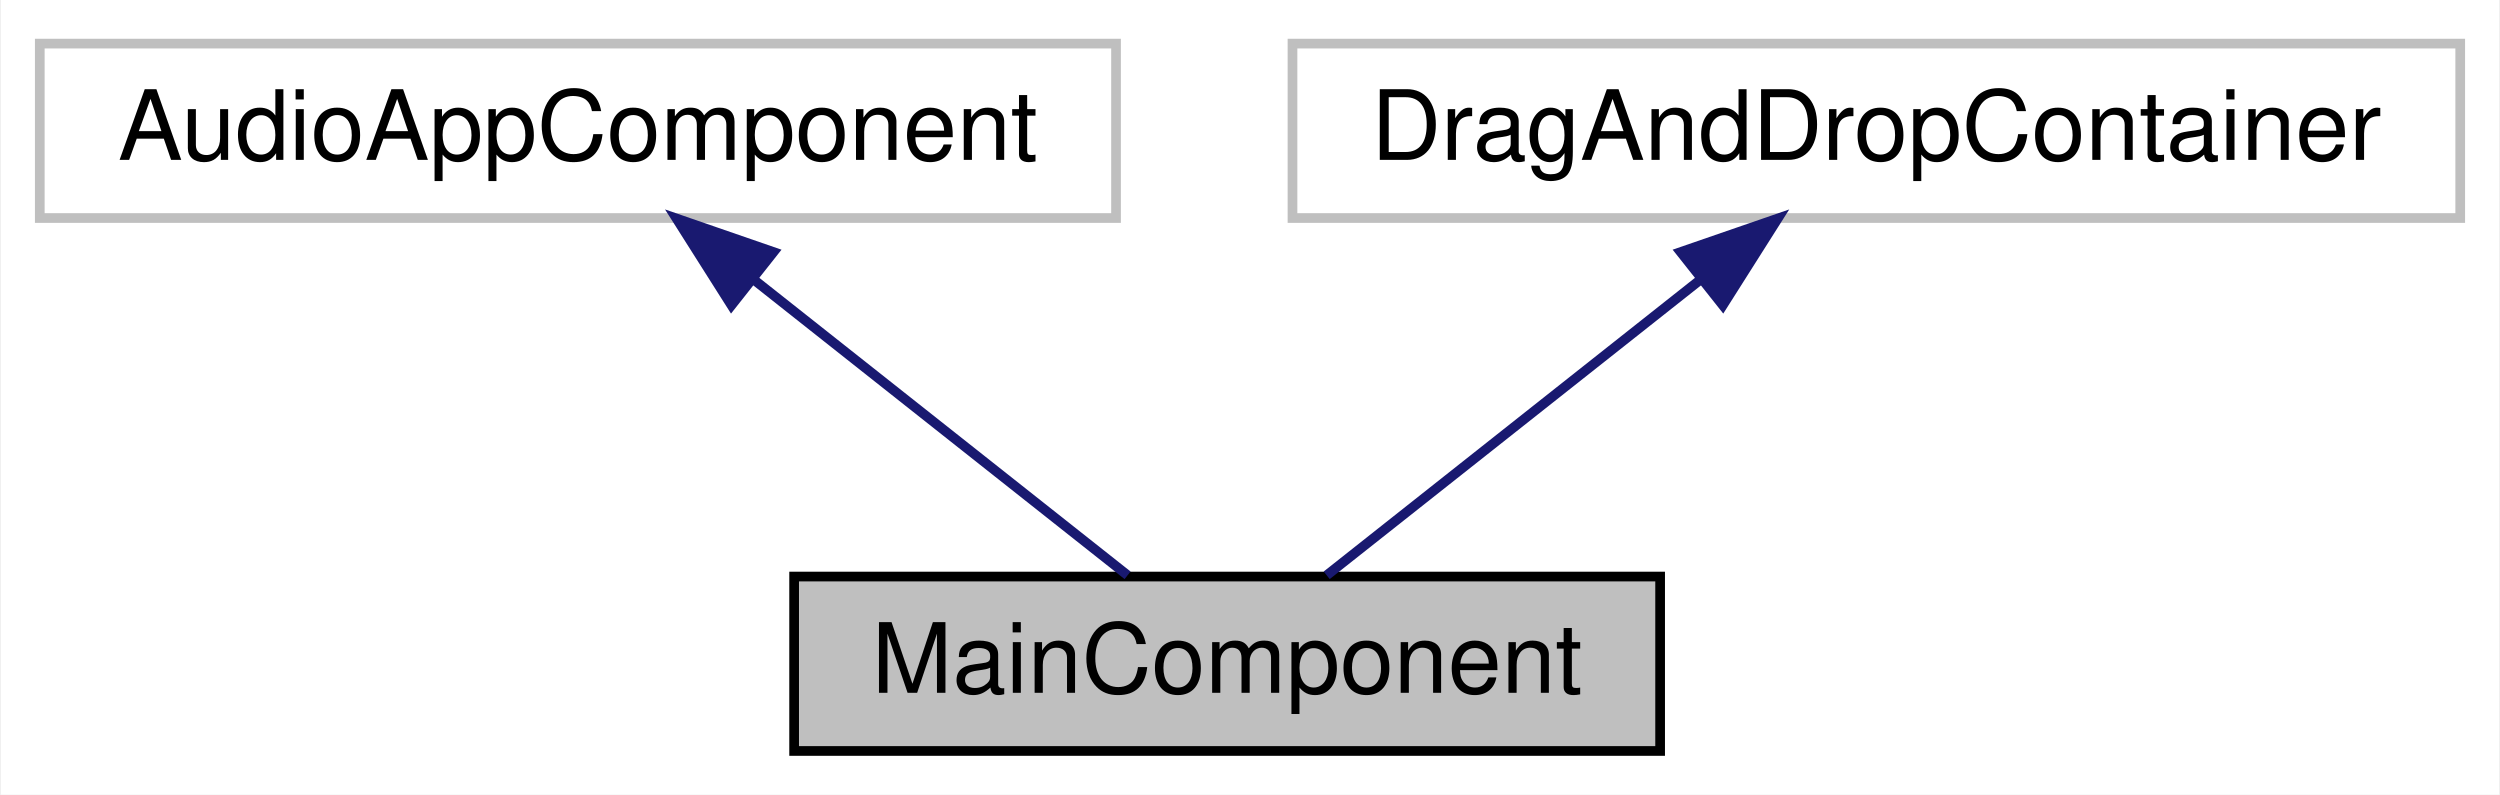
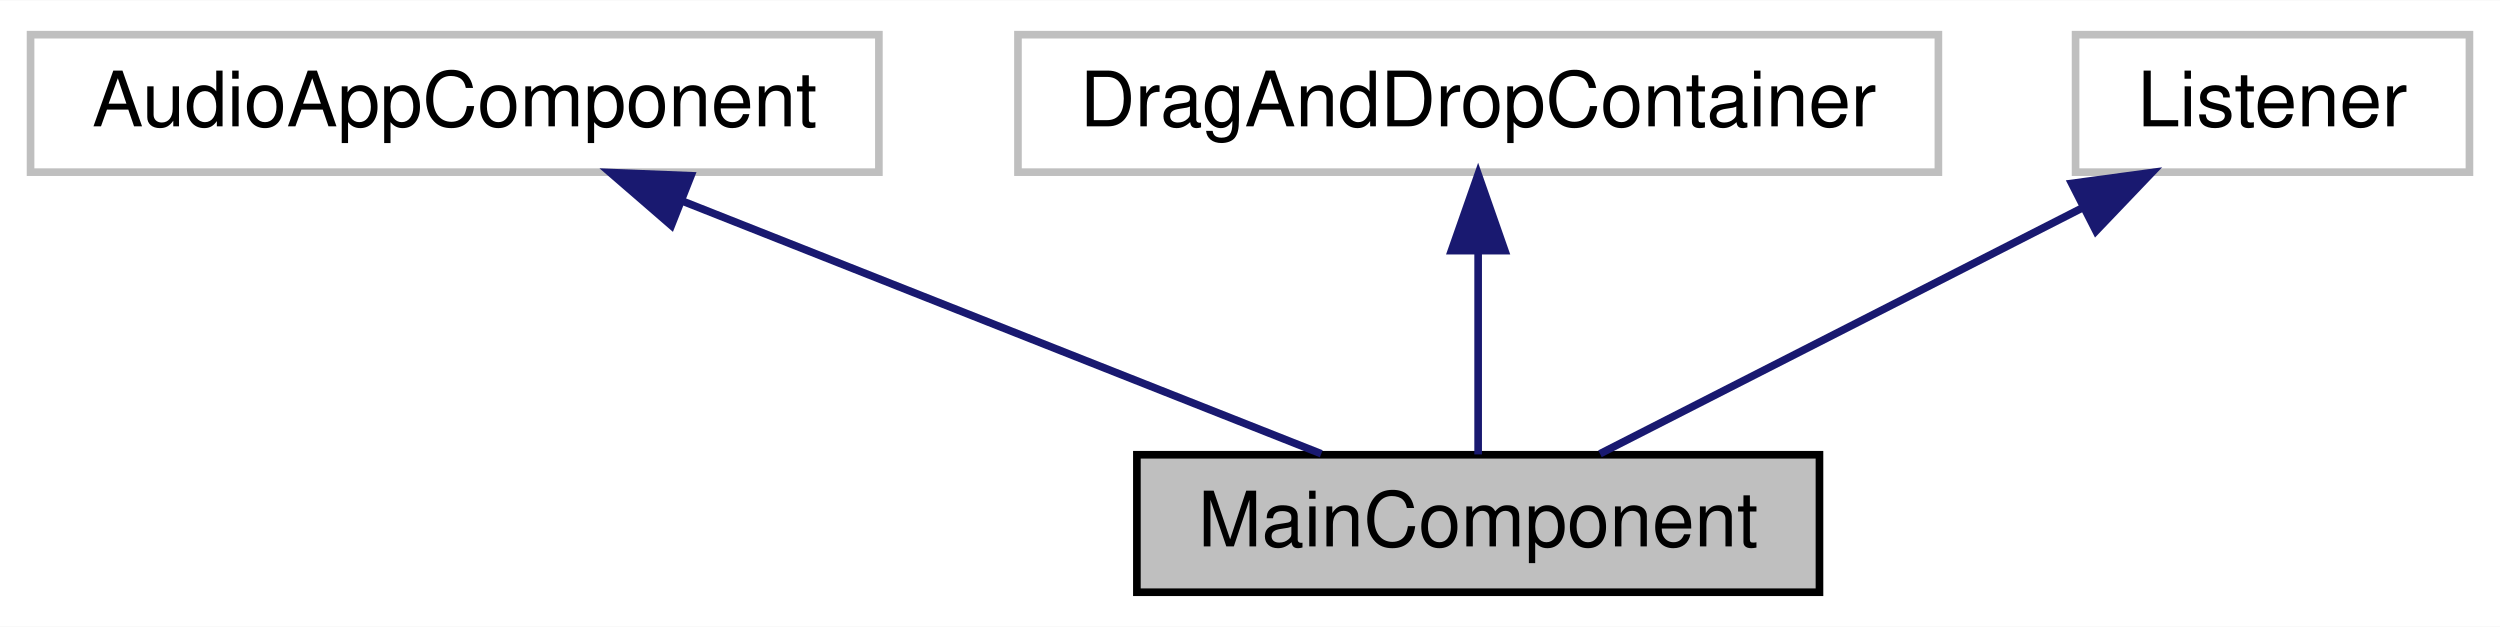
- <svg xmlns="http://www.w3.org/2000/svg" xmlns:xlink="http://www.w3.org/1999/xlink" width="258pt" height="82pt" viewBox="0.00 0.00 257.79 82.00">
+ <svg xmlns="http://www.w3.org/2000/svg" xmlns:xlink="http://www.w3.org/1999/xlink" width="327pt" height="82pt" viewBox="0.00 0.00 327.32 82.00">
  <g id="graph0" class="graph" transform="scale(1 1) rotate(0) translate(4 78)">
-     <polygon fill="white" stroke="transparent" points="-4,4 -4,-78 253.79,-78 253.79,4 -4,4" />
+     <polygon fill="white" stroke="transparent" points="-4,4 -4,-78 323.32,-78 323.32,4 -4,4" />
    <g id="node1" class="node">
      <g id="a_node1">
        <a xlink:title=" ">
-           <polygon fill="#bfbfbf" stroke="black" points="77.85,-0.5 77.85,-18.5 167.22,-18.5 167.22,-0.5 77.85,-0.5" />
-           <text text-anchor="middle" x="122.53" y="-6.5" font-family="Helvetica,sans-Serif" font-size="10.00">MainComponent</text>
+           <polygon fill="#bfbfbf" stroke="black" points="144.85,-0.5 144.85,-18.5 234.22,-18.5 234.22,-0.5 144.85,-0.5" />
+           <text text-anchor="middle" x="189.53" y="-6.5" font-family="Helvetica,sans-Serif" font-size="10.00">MainComponent</text>
        </a>
      </g>
    </g>
    <g id="node2" class="node">
      <g id="a_node2">
        <a xlink:title=" ">
          <polygon fill="white" stroke="#bfbfbf" points="0,-55.5 0,-73.5 111.07,-73.5 111.07,-55.5 0,-55.5" />
          <text text-anchor="middle" x="55.53" y="-61.5" font-family="Helvetica,sans-Serif" font-size="10.00">AudioAppComponent</text>
        </a>
      </g>
    </g>
    <g id="edge1" class="edge">
-       <path fill="none" stroke="midnightblue" d="M73.6,-49.21C85.99,-39.41 101.99,-26.75 112.26,-18.63" />
-       <polygon fill="midnightblue" stroke="midnightblue" points="71.38,-46.5 65.71,-55.45 75.72,-51.99 71.38,-46.5" />
+       <path fill="none" stroke="midnightblue" d="M85.4,-51.69C110.83,-41.63 146.68,-27.45 168.99,-18.63" />
+       <polygon fill="midnightblue" stroke="midnightblue" points="83.9,-48.52 75.89,-55.45 86.47,-55.03 83.9,-48.52" />
    </g>
    <g id="node3" class="node">
      <g id="a_node3">
        <a xlink:title=" ">
          <polygon fill="white" stroke="#bfbfbf" points="129.28,-55.5 129.28,-73.5 249.79,-73.5 249.79,-55.5 129.28,-55.5" />
          <text text-anchor="middle" x="189.53" y="-61.5" font-family="Helvetica,sans-Serif" font-size="10.00">DragAndDropContainer</text>
        </a>
      </g>
    </g>
    <g id="edge2" class="edge">
-       <path fill="none" stroke="midnightblue" d="M171.47,-49.21C159.07,-39.41 143.07,-26.75 132.81,-18.63" />
-       <polygon fill="midnightblue" stroke="midnightblue" points="169.34,-51.99 179.36,-55.45 173.69,-46.5 169.34,-51.99" />
+       <path fill="none" stroke="midnightblue" d="M189.53,-45.17C189.53,-36.09 189.53,-25.59 189.53,-18.55" />
+       <polygon fill="midnightblue" stroke="midnightblue" points="186.03,-45.22 189.53,-55.22 193.03,-45.22 186.03,-45.22" />
+     </g>
+     <g id="node4" class="node">
+       <g id="a_node4">
+         <a xlink:title=" ">
+           <polygon fill="white" stroke="#bfbfbf" points="267.75,-55.5 267.75,-73.5 319.32,-73.5 319.32,-55.5 267.75,-55.5" />
+           <text text-anchor="middle" x="293.53" y="-61.5" font-family="Helvetica,sans-Serif" font-size="10.00">Listener</text>
+         </a>
+       </g>
+     </g>
+     <g id="edge3" class="edge">
+       <path fill="none" stroke="midnightblue" d="M268.76,-50.88C249.15,-40.88 222.34,-27.22 205.48,-18.63" />
+       <polygon fill="midnightblue" stroke="midnightblue" points="267.24,-54.03 277.74,-55.45 270.42,-47.79 267.24,-54.03" />
    </g>
  </g>
</svg>
